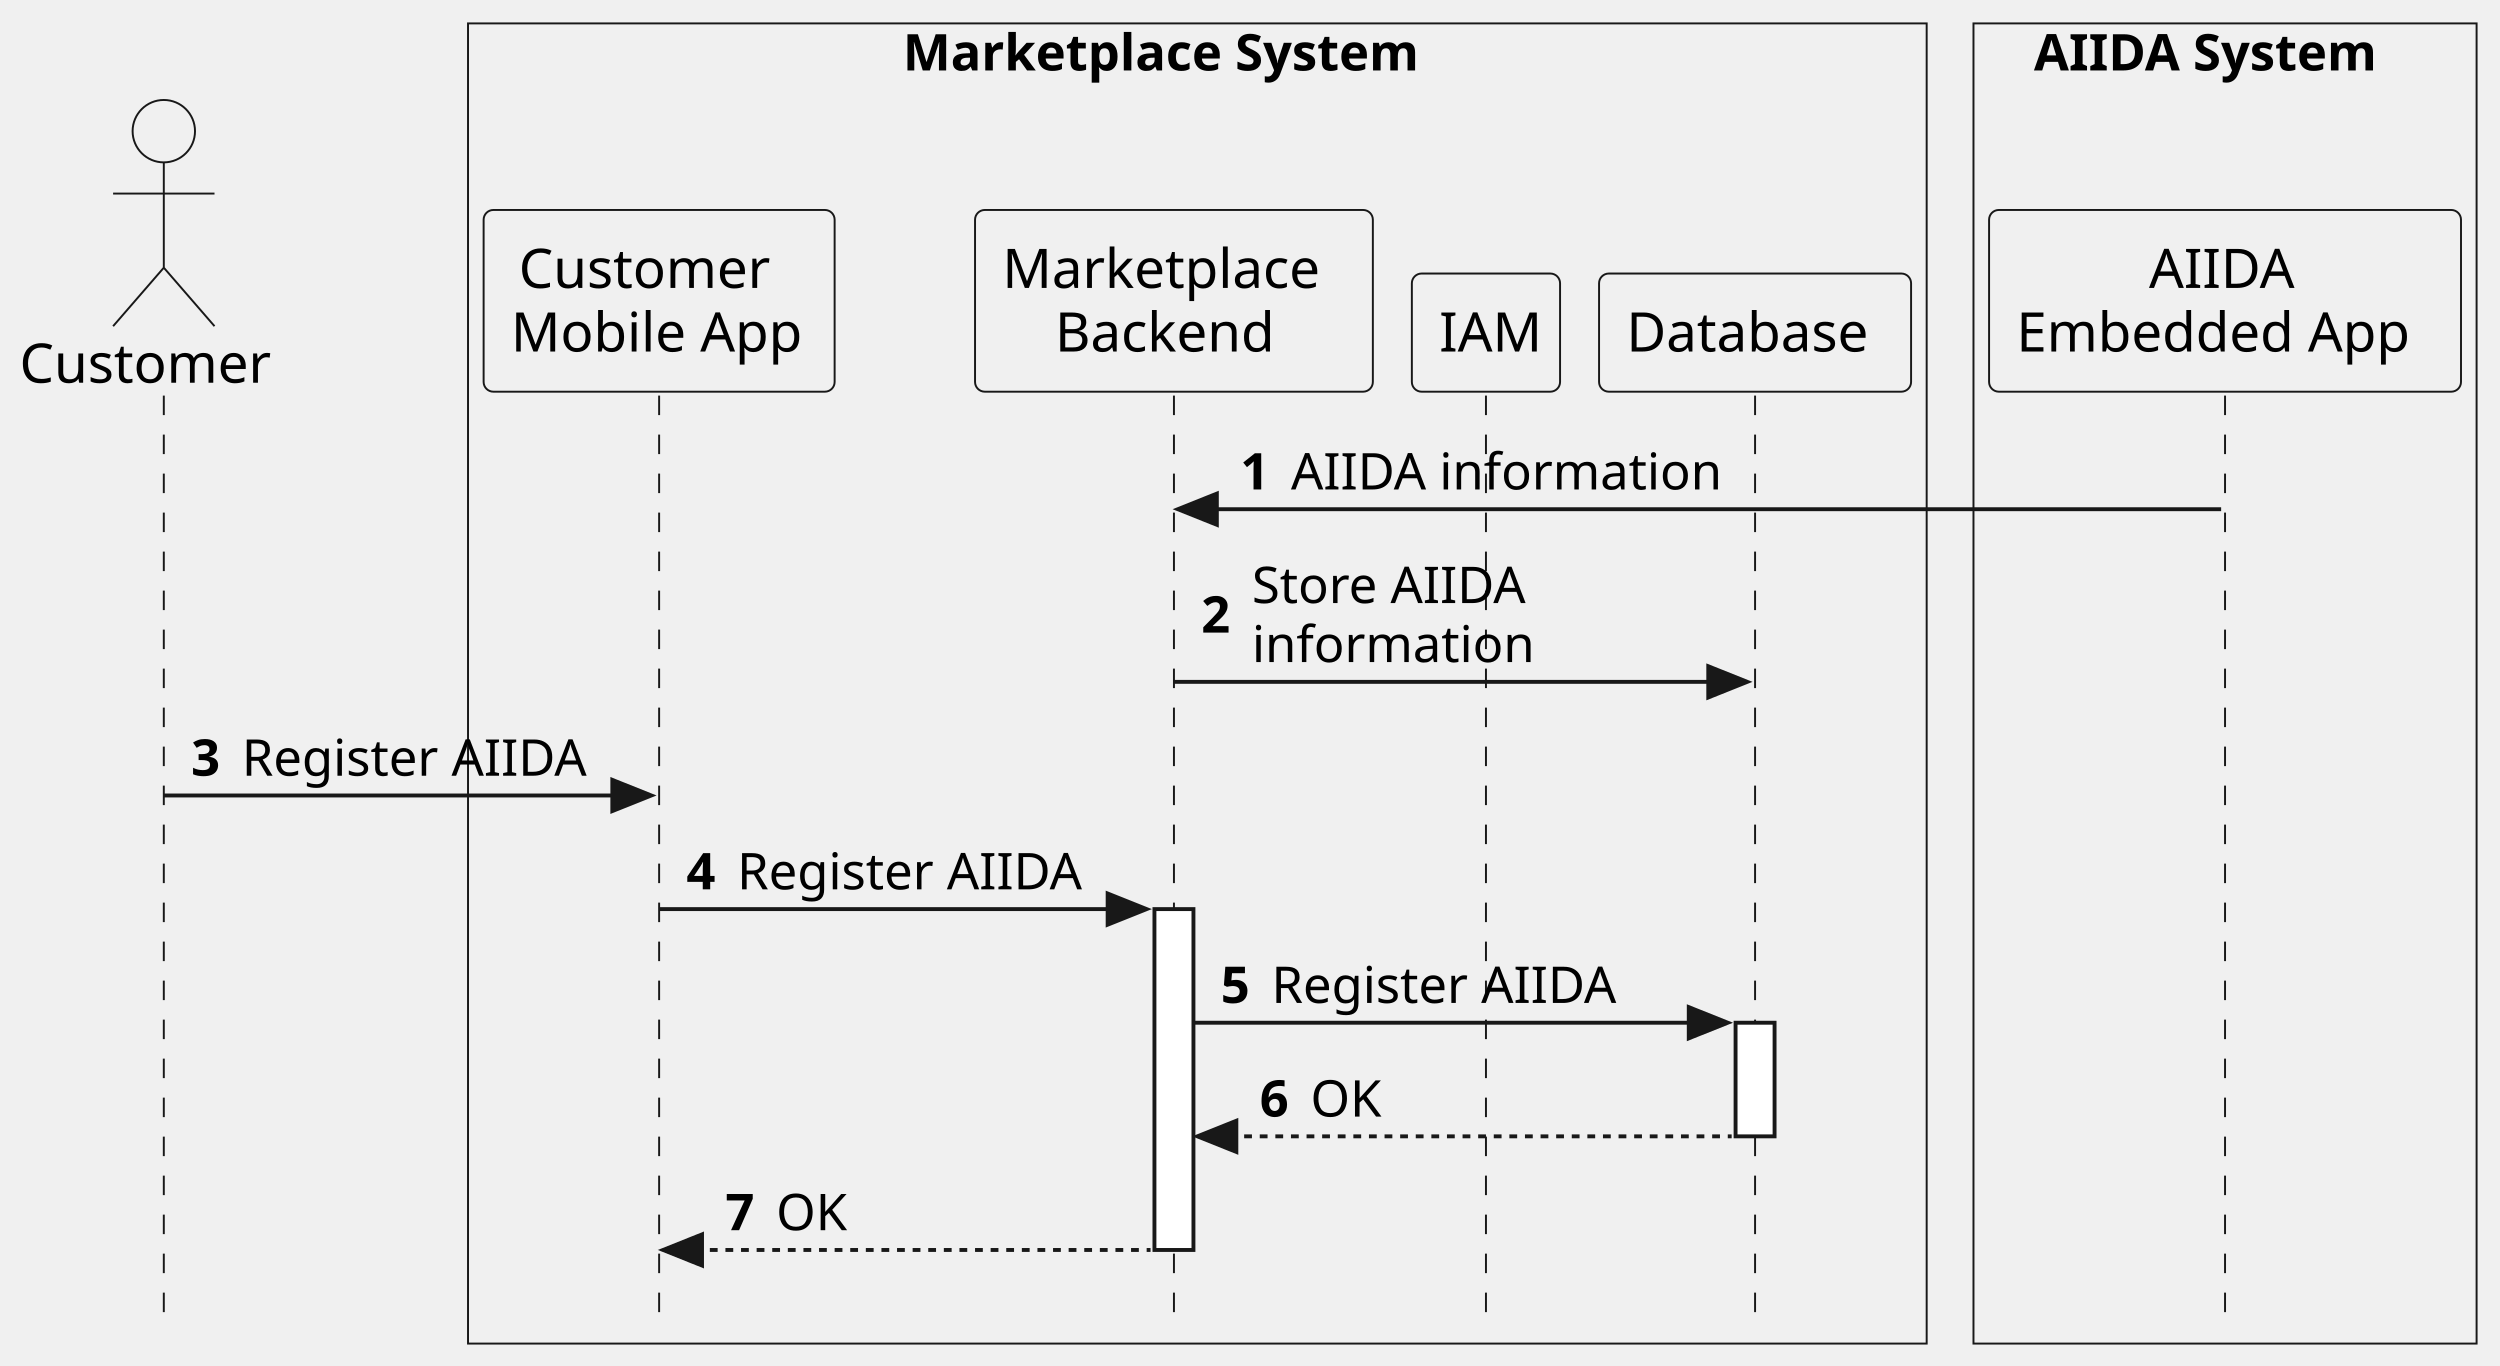
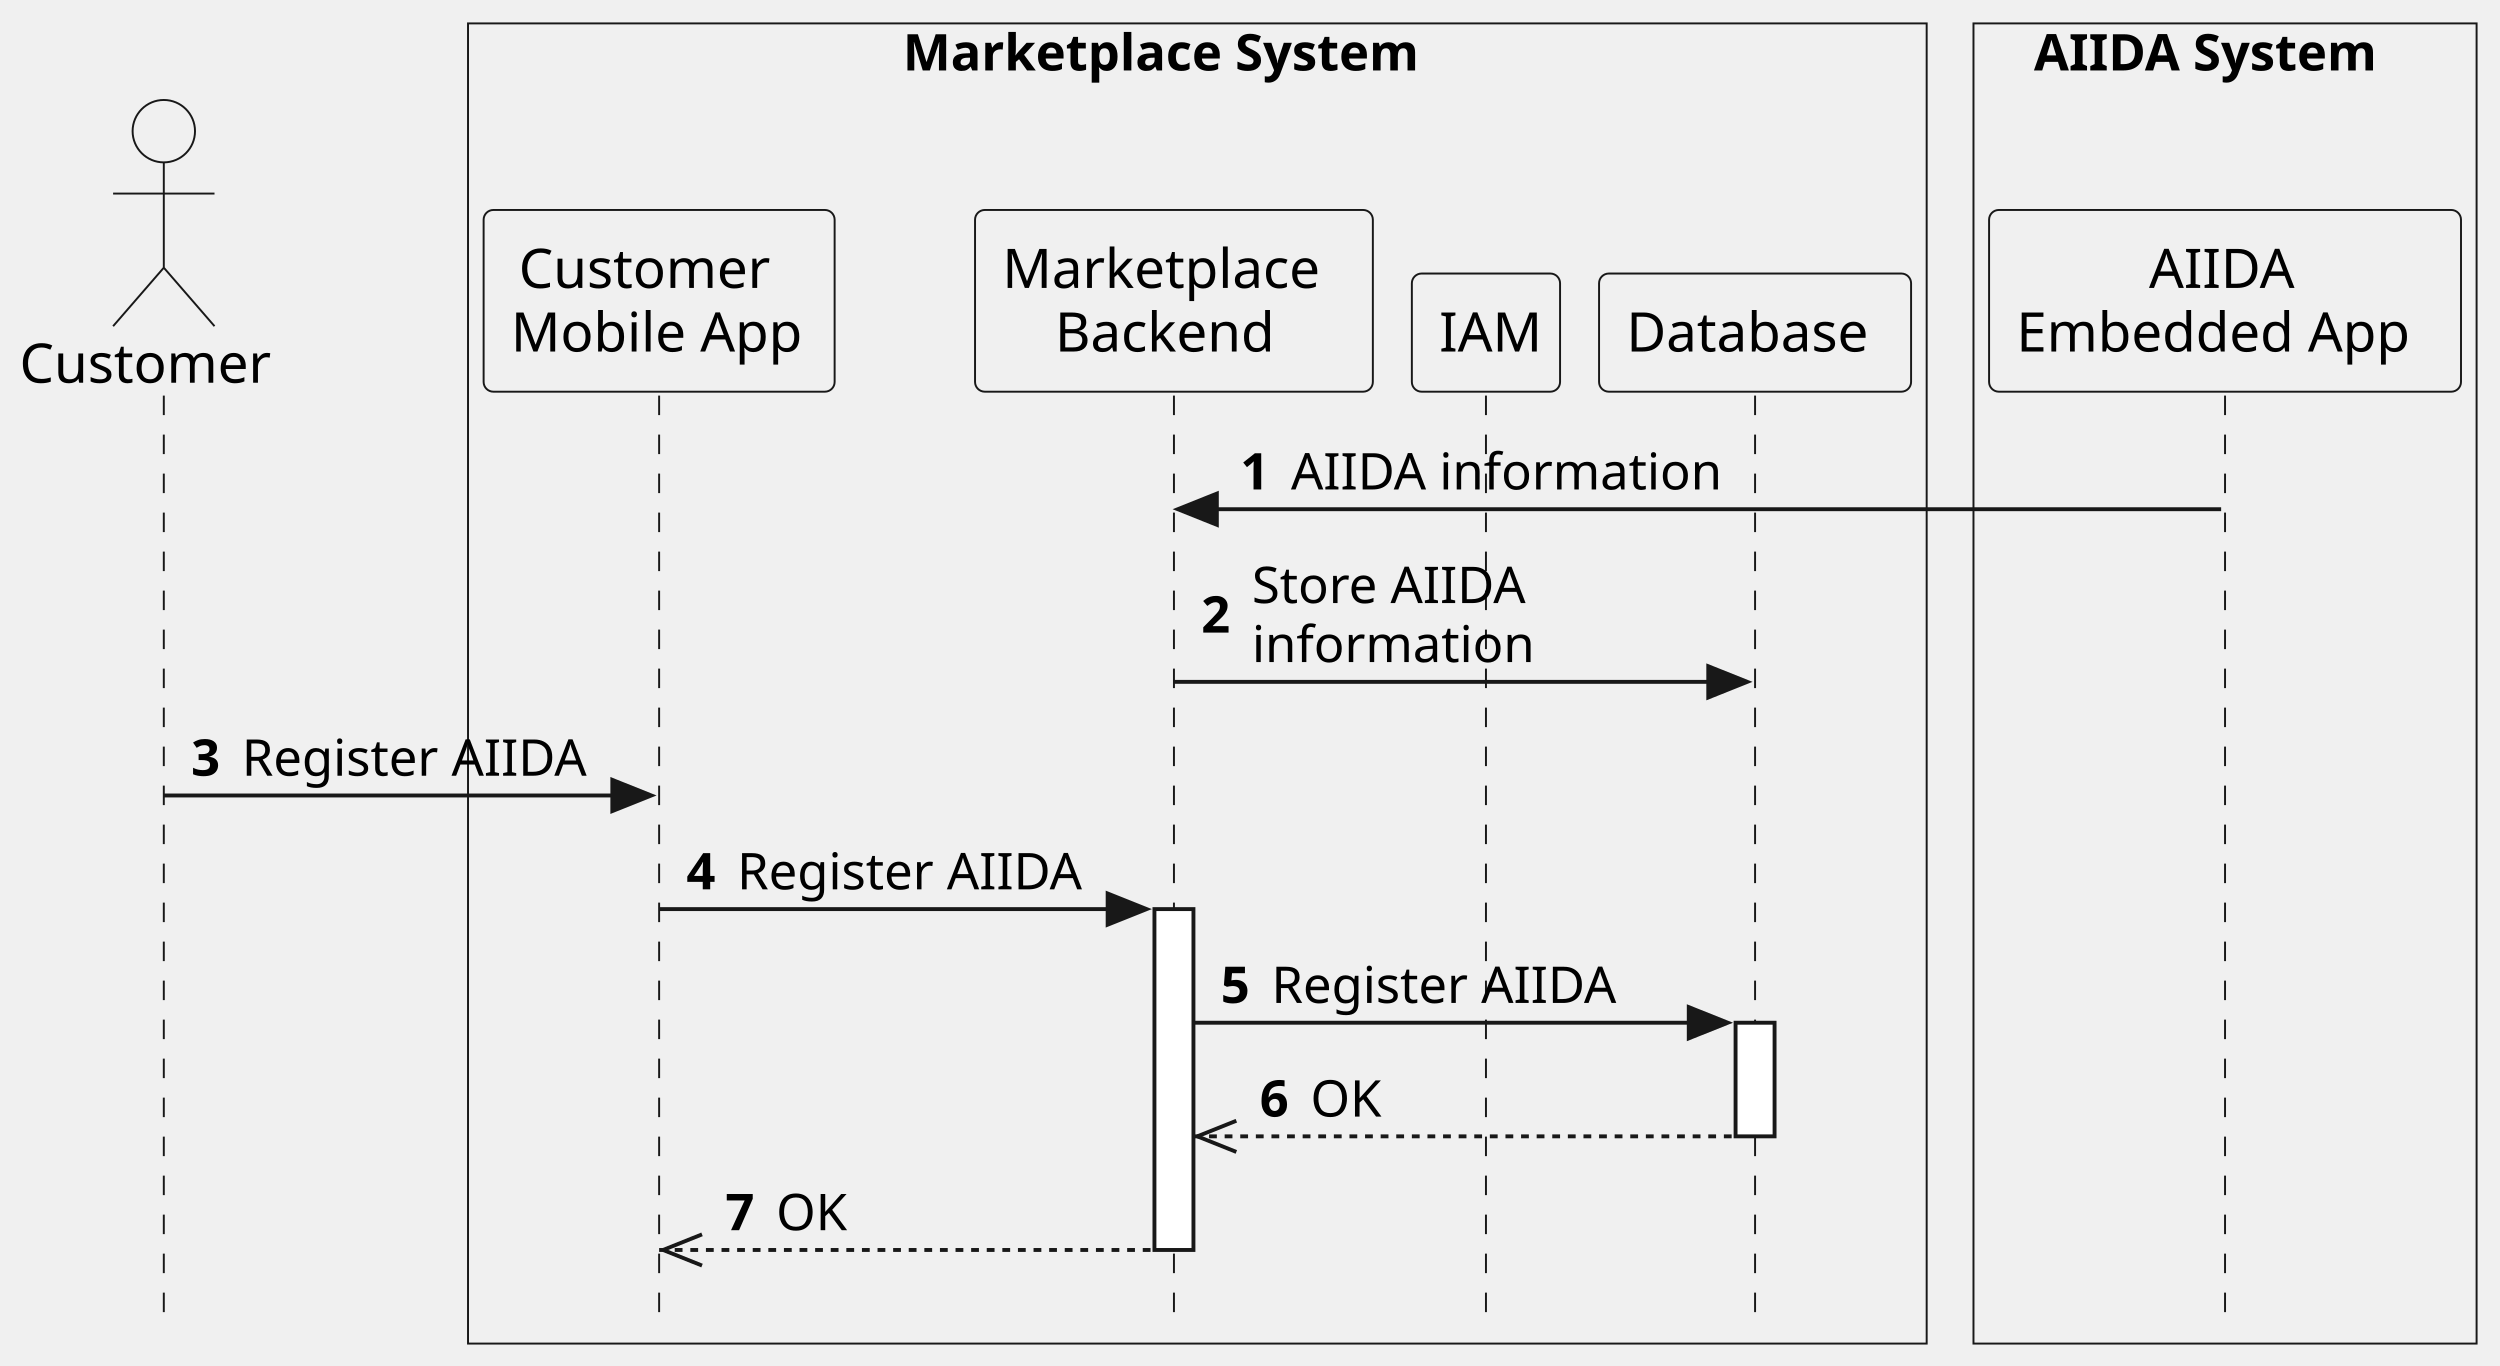
<svg xmlns="http://www.w3.org/2000/svg" contentStyleType="text/css" height="350px" preserveAspectRatio="none" style="width:641px;height:350px;background:#FFFFFF;" version="1.1" viewBox="0 0 641 350" width="641px" zoomAndPan="magnify">
  <defs />
  <g>
    <rect fill="none" height="338.492" style="stroke:#181818;stroke-width:0.5;" width="374" x="120" y="6" />
    <text fill="#000000" font-family="sans-serif" font-size="13" font-weight="bold" lengthAdjust="spacing" textLength="151" x="231.5" y="18.067">Marketplace System</text>
    <rect fill="none" height="338.492" style="stroke:#181818;stroke-width:0.5;" width="129" x="506" y="6" />
    <text fill="#000000" font-family="sans-serif" font-size="13" font-weight="bold" lengthAdjust="spacing" textLength="98" x="521.5" y="18.067">AIIDA System</text>
    <line style="stroke:#181818;stroke-width:0.5;stroke-dasharray:5.0,5.0;" x1="42" x2="42" y1="101.43" y2="338.492" />
    <line style="stroke:#181818;stroke-width:0.5;stroke-dasharray:5.0,5.0;" x1="169" x2="169" y1="101.43" y2="338.492" />
    <line style="stroke:#181818;stroke-width:0.5;stroke-dasharray:5.0,5.0;" x1="301" x2="301" y1="101.43" y2="338.492" />
    <rect fill="#FFFFFF" height="87.398" style="stroke:#181818;stroke-width:1.0;" width="10" x="296" y="233.094" />
    <line style="stroke:#181818;stroke-width:0.5;stroke-dasharray:5.0,5.0;" x1="381" x2="381" y1="101.43" y2="338.492" />
    <line style="stroke:#181818;stroke-width:0.5;stroke-dasharray:5.0,5.0;" x1="450" x2="450" y1="101.43" y2="338.492" />
    <rect fill="#FFFFFF" height="29.133" style="stroke:#181818;stroke-width:1.0;" width="10" x="445" y="262.227" />
    <line style="stroke:#181818;stroke-width:0.5;stroke-dasharray:5.0,5.0;" x1="570.5" x2="570.5" y1="101.43" y2="338.492" />
    <text fill="#000000" font-family="sans-serif" font-size="14" lengthAdjust="spacing" textLength="68" x="5" y="98.128">Customer</text>
    <ellipse cx="42" cy="33.633" fill="none" rx="8" ry="8" style="stroke:#181818;stroke-width:0.5;" />
    <path d="M42,41.633 L42,68.633 M29,49.633 L55,49.633 M42,68.633 L29,83.633 M42,68.633 L55,83.633 " fill="none" style="stroke:#181818;stroke-width:0.5;" />
    <rect fill="none" height="46.594" rx="2.5" ry="2.5" style="stroke:#181818;stroke-width:0.5;" width="90" x="124" y="53.836" />
    <text fill="#000000" font-family="sans-serif" font-size="14" lengthAdjust="spacing" textLength="68" x="133" y="73.831">Customer</text>
    <text fill="#000000" font-family="sans-serif" font-size="14" lengthAdjust="spacing" textLength="76" x="131" y="90.128">Mobile App</text>
    <rect fill="none" height="46.594" rx="2.5" ry="2.5" style="stroke:#181818;stroke-width:0.5;" width="102" x="250" y="53.836" />
    <text fill="#000000" font-family="sans-serif" font-size="14" lengthAdjust="spacing" textLength="84" x="257" y="73.831">Marketplace</text>
    <text fill="#000000" font-family="sans-serif" font-size="14" lengthAdjust="spacing" textLength="61" x="270.5" y="90.128">Backend</text>
    <rect fill="none" height="30.297" rx="2.5" ry="2.5" style="stroke:#181818;stroke-width:0.5;" width="38" x="362" y="70.133" />
    <text fill="#000000" font-family="sans-serif" font-size="14" lengthAdjust="spacing" textLength="24" x="369" y="90.128">IAM</text>
    <rect fill="none" height="30.297" rx="2.5" ry="2.5" style="stroke:#181818;stroke-width:0.5;" width="80" x="410" y="70.133" />
    <text fill="#000000" font-family="sans-serif" font-size="14" lengthAdjust="spacing" textLength="66" x="417" y="90.128">Database</text>
    <rect fill="none" height="46.594" rx="2.5" ry="2.5" style="stroke:#181818;stroke-width:0.5;" width="121" x="510" y="53.836" />
    <text fill="#000000" font-family="sans-serif" font-size="14" lengthAdjust="spacing" textLength="35" x="551" y="73.831">AIIDA</text>
    <text fill="#000000" font-family="sans-serif" font-size="14" lengthAdjust="spacing" textLength="107" x="517" y="90.128">Embedded App</text>
    <polygon fill="#181818" points="312,126.562,302,130.562,312,134.562" style="stroke:#181818;stroke-width:1.0;" />
    <line style="stroke:#181818;stroke-width:1.0;" x1="306" x2="569.5" y1="130.562" y2="130.562" />
    <text fill="#000000" font-family="sans-serif" font-size="13" font-weight="bold" lengthAdjust="spacing" textLength="9" x="318" y="125.497">1</text>
    <text fill="#000000" font-family="sans-serif" font-size="13" lengthAdjust="spacing" textLength="111" x="331" y="125.497">AIIDA information</text>
    <polygon fill="#181818" points="438,170.828,448,174.828,438,178.828" style="stroke:#181818;stroke-width:1.0;" />
    <line style="stroke:#181818;stroke-width:1.0;" x1="301" x2="444" y1="174.828" y2="174.828" />
    <text fill="#000000" font-family="sans-serif" font-size="13" font-weight="bold" lengthAdjust="spacing" textLength="9" x="308" y="162.196">2</text>
    <text fill="#000000" font-family="sans-serif" font-size="13" lengthAdjust="spacing" textLength="73" x="321" y="154.629">Store AIIDA</text>
    <text fill="#000000" font-family="sans-serif" font-size="13" lengthAdjust="spacing" textLength="73" x="321" y="169.762">information</text>
    <polygon fill="#181818" points="157,199.961,167,203.961,157,207.961" style="stroke:#181818;stroke-width:1.0;" />
    <line style="stroke:#181818;stroke-width:1.0;" x1="42" x2="163" y1="203.961" y2="203.961" />
    <text fill="#000000" font-family="sans-serif" font-size="13" font-weight="bold" lengthAdjust="spacing" textLength="9" x="49" y="198.895">3</text>
    <text fill="#000000" font-family="sans-serif" font-size="13" lengthAdjust="spacing" textLength="90" x="62" y="198.895">Register AIIDA</text>
    <polygon fill="#181818" points="284,229.094,294,233.094,284,237.094" style="stroke:#181818;stroke-width:1.0;" />
    <line style="stroke:#181818;stroke-width:1.0;" x1="169" x2="290" y1="233.094" y2="233.094" />
    <text fill="#000000" font-family="sans-serif" font-size="13" font-weight="bold" lengthAdjust="spacing" textLength="9" x="176" y="228.028">4</text>
    <text fill="#000000" font-family="sans-serif" font-size="13" lengthAdjust="spacing" textLength="90" x="189" y="228.028">Register AIIDA</text>
    <polygon fill="#181818" points="433,258.227,443,262.227,433,266.227" style="stroke:#181818;stroke-width:1.0;" />
    <line style="stroke:#181818;stroke-width:1.0;" x1="306" x2="439" y1="262.227" y2="262.227" />
    <text fill="#000000" font-family="sans-serif" font-size="13" font-weight="bold" lengthAdjust="spacing" textLength="9" x="313" y="257.161">5</text>
    <text fill="#000000" font-family="sans-serif" font-size="13" lengthAdjust="spacing" textLength="90" x="326" y="257.161">Register AIIDA</text>
-     <polygon fill="#181818" points="317,287.359,307,291.359,317,295.359" style="stroke:#181818;stroke-width:1.0;" />
-     <line style="stroke:#181818;stroke-width:1.0;stroke-dasharray:2.0,2.0;" x1="311" x2="444" y1="291.359" y2="291.359" />
+     <line style="stroke:#181818;stroke-width:1.0;" x1="307" x2="317" y1="291.359" y2="287.359" />
+     <line style="stroke:#181818;stroke-width:1.0;" x1="307" x2="317" y1="291.359" y2="295.359" />
+     <line style="stroke:#181818;stroke-width:1.0;stroke-dasharray:2.0,2.0;" x1="306" x2="444" y1="291.359" y2="291.359" />
    <text fill="#000000" font-family="sans-serif" font-size="13" font-weight="bold" lengthAdjust="spacing" textLength="9" x="323" y="286.293">6</text>
    <text fill="#000000" font-family="sans-serif" font-size="13" lengthAdjust="spacing" textLength="18" x="336" y="286.293">OK</text>
-     <polygon fill="#181818" points="180,316.492,170,320.492,180,324.492" style="stroke:#181818;stroke-width:1.0;" />
-     <line style="stroke:#181818;stroke-width:1.0;stroke-dasharray:2.0,2.0;" x1="174" x2="295" y1="320.492" y2="320.492" />
+     <line style="stroke:#181818;stroke-width:1.0;" x1="170" x2="180" y1="320.492" y2="316.492" />
+     <line style="stroke:#181818;stroke-width:1.0;" x1="170" x2="180" y1="320.492" y2="324.492" />
+     <line style="stroke:#181818;stroke-width:1.0;stroke-dasharray:2.0,2.0;" x1="169" x2="295" y1="320.492" y2="320.492" />
    <text fill="#000000" font-family="sans-serif" font-size="13" font-weight="bold" lengthAdjust="spacing" textLength="9" x="186" y="315.426">7</text>
    <text fill="#000000" font-family="sans-serif" font-size="13" lengthAdjust="spacing" textLength="18" x="199" y="315.426">OK</text>
  </g>
</svg>
